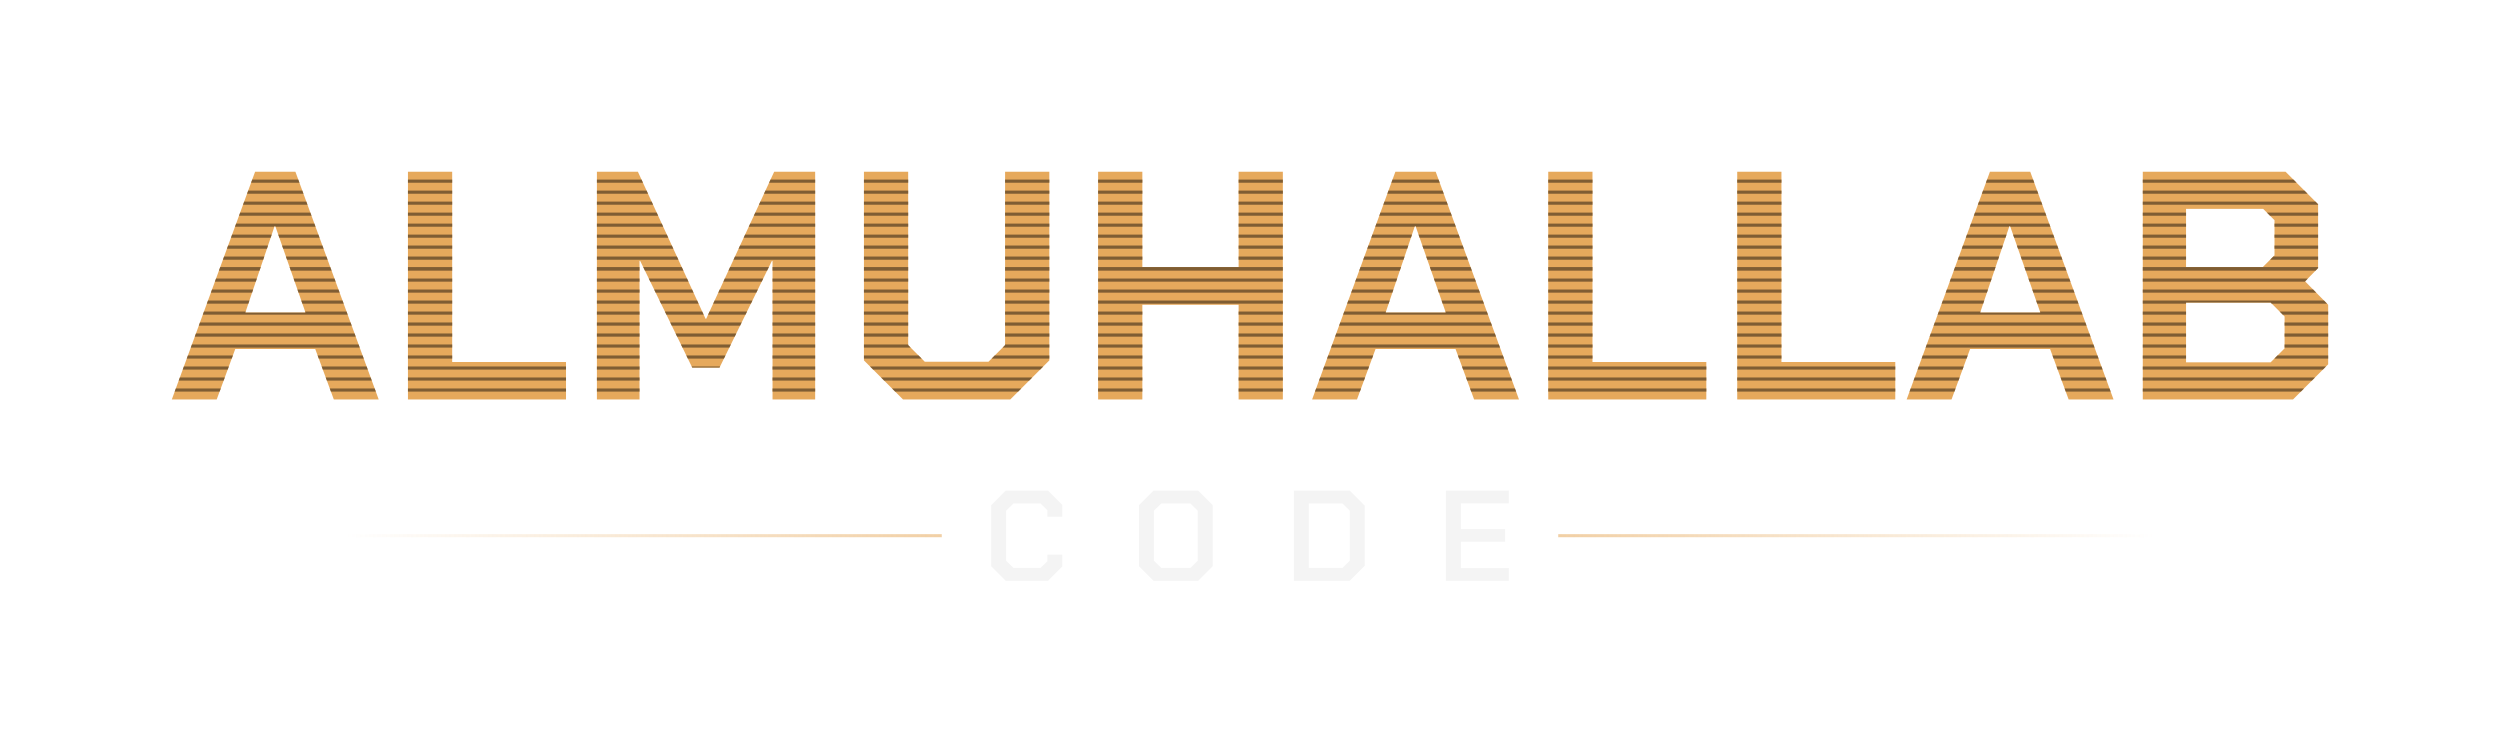
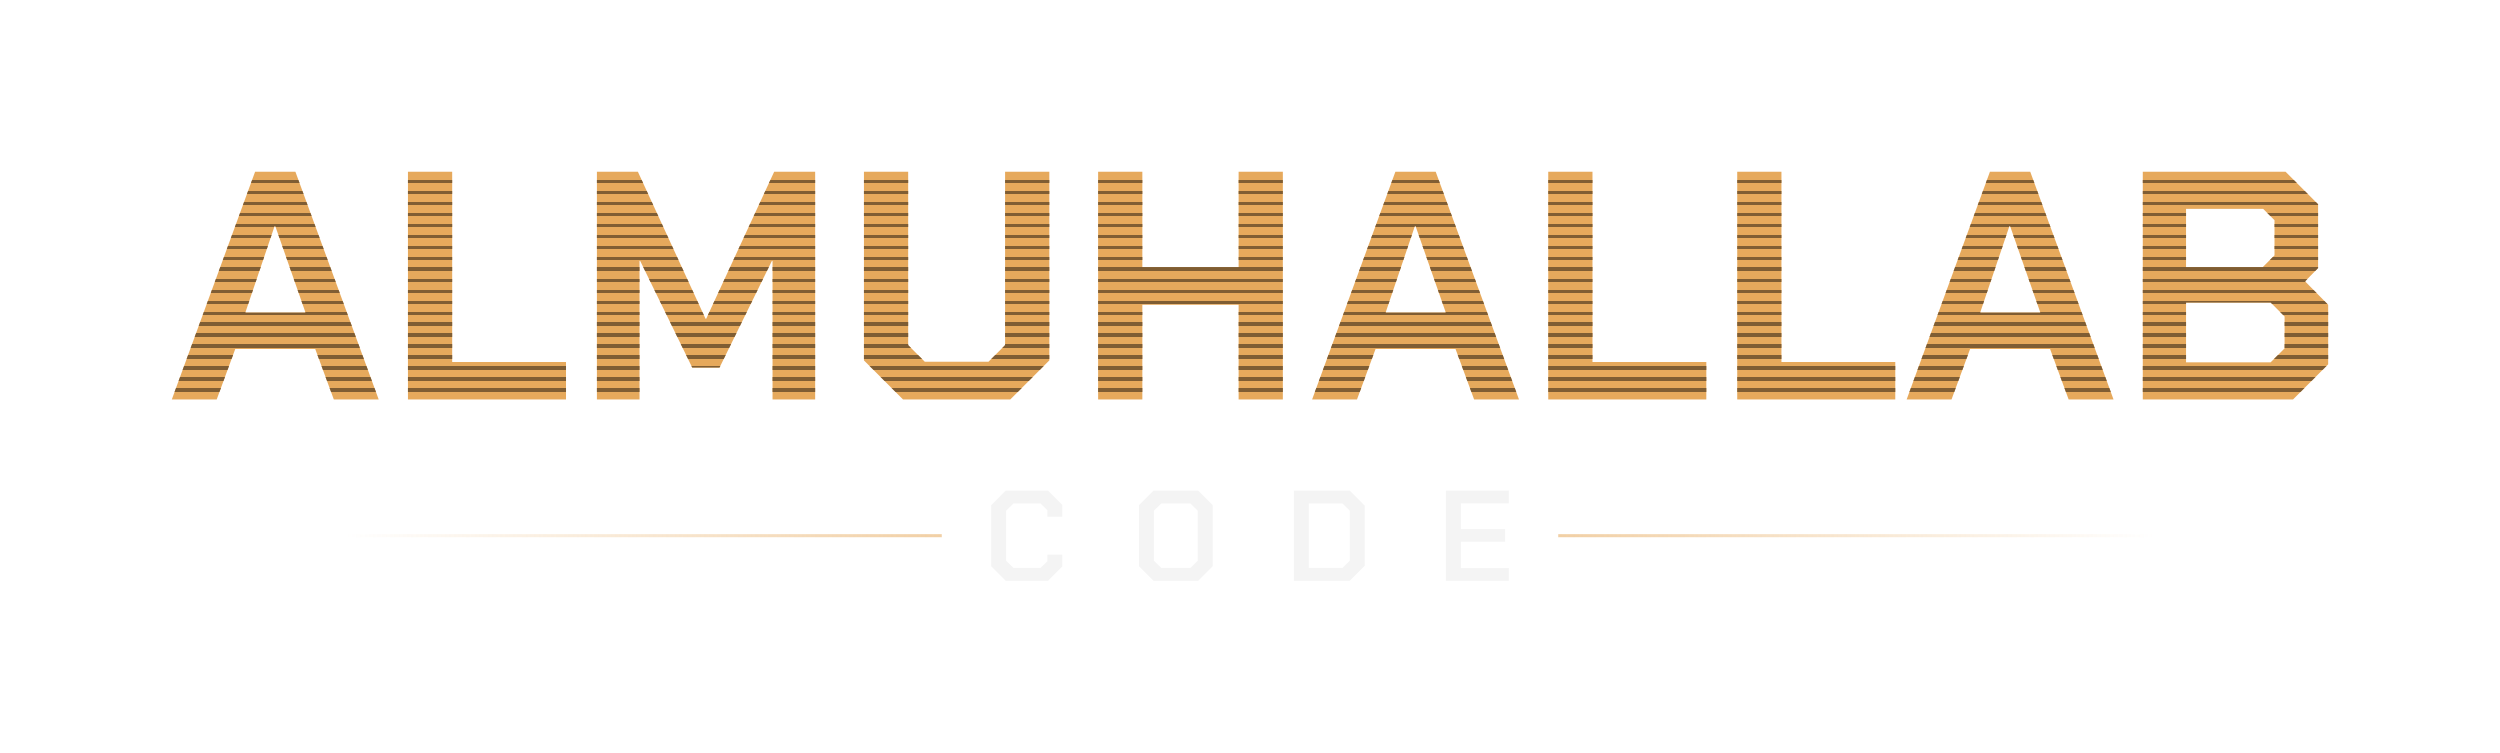
<svg xmlns="http://www.w3.org/2000/svg" viewBox="-814.78 -260.36 1629.56 490.54" width="4096" height="1233" role="img" aria-label="Almuhallab Code">
  <defs>
    <clipPath id="almuhallab-code-wordmark-for-dark-letters-0">
      <path d="M-648.51 -148.4H-622.22L-567.95 0H-597.2L-609.29 -32.86H-661.44L-673.52 0H-702.78ZM-615.65 -56.6 -635.36 -113H-635.79L-654.87 -56.6ZM-548.87 -148.4H-520.04V-24.38H-445.84V0H-548.87ZM-425.7 -148.4H-398.98L-354.89 -52.58H-354.46L-310.16 -148.4H-283.44V0H-311.22V-90.31H-311.64L-345.77 -20.78H-363.58L-397.5 -90.31H-397.92V0H-425.7ZM-251.64 -25.44V-148.4H-222.81V-35.4L-212 -24.59H-170.45L-159.64 -35.4V-148.4H-130.8V-25.44L-156.24 0H-226.2ZM-99 -148.4H-70.17V-86.28H-7.42V-148.4H21.41V0H-7.42V-61.69H-70.17V0H-99ZM94.76 -148.4H121.05L175.32 0H146.07L133.98 -32.86H81.83L69.75 0H40.49ZM127.62 -56.6 107.91 -113H107.48L88.4 -56.6ZM194.4 -148.4H223.24V-24.38H297.44V0H194.4ZM317.58 -148.4H346.41V-24.38H420.61V0H317.58ZM482.3 -148.4H508.59L562.86 0H533.6L521.52 -32.86H469.37L457.28 0H428.03ZM515.16 -56.6 495.44 -113H495.02L475.94 -56.6ZM581.94 -148.4H675.01L696.21 -127.2V-85.65L687.73 -76.96L702.78 -61.69V-22.9L679.88 0H581.94ZM660.17 -86.28 667.8 -93.92V-116.81L660.38 -124.23H610.14V-86.28ZM665.26 -24.17 674.37 -33.28V-54.06L665.26 -63.18H610.14V-24.17Z" />
    </clipPath>
    <linearGradient id="almuhallab-code-wordmark-for-dark-fade-l" x1="0" x2="1" y1="0" y2="0">
      <stop offset="0" stop-color="#E6A95C" stop-opacity="0" />
      <stop offset="1" stop-color="#E6A95C" stop-opacity="0.55" />
    </linearGradient>
    <linearGradient id="almuhallab-code-wordmark-for-dark-fade-r" x1="0" x2="1" y1="0" y2="0">
      <stop offset="0" stop-color="#E6A95C" stop-opacity="0.55" />
      <stop offset="1" stop-color="#E6A95C" stop-opacity="0" />
    </linearGradient>
  </defs>
  <g>
    <path d="M-648.51 -148.4H-622.22L-567.95 0H-597.2L-609.29 -32.86H-661.44L-673.52 0H-702.78ZM-615.65 -56.6 -635.36 -113H-635.79L-654.87 -56.6ZM-548.87 -148.4H-520.04V-24.38H-445.84V0H-548.87ZM-425.7 -148.4H-398.98L-354.89 -52.58H-354.46L-310.16 -148.4H-283.44V0H-311.22V-90.31H-311.64L-345.77 -20.78H-363.58L-397.5 -90.31H-397.92V0H-425.7ZM-251.64 -25.44V-148.4H-222.81V-35.4L-212 -24.59H-170.45L-159.64 -35.4V-148.4H-130.8V-25.44L-156.24 0H-226.2ZM-99 -148.4H-70.17V-86.28H-7.42V-148.4H21.41V0H-7.42V-61.69H-70.17V0H-99ZM94.76 -148.4H121.05L175.32 0H146.07L133.98 -32.86H81.83L69.75 0H40.49ZM127.62 -56.6 107.91 -113H107.48L88.4 -56.6ZM194.4 -148.4H223.24V-24.38H297.44V0H194.4ZM317.58 -148.4H346.41V-24.38H420.61V0H317.58ZM482.3 -148.4H508.59L562.86 0H533.6L521.52 -32.86H469.37L457.28 0H428.03ZM515.16 -56.6 495.44 -113H495.02L475.94 -56.6ZM581.94 -148.4H675.01L696.21 -127.2V-85.65L687.73 -76.96L702.78 -61.69V-22.9L679.88 0H581.94ZM660.17 -86.28 667.8 -93.92V-116.81L660.38 -124.23H610.14V-86.28ZM665.26 -24.17 674.37 -33.28V-54.06L665.26 -63.18H610.14V-24.17Z" fill="#E6A95C" />
-     <g clip-path="url(#almuhallab-code-wordmark-for-dark-letters-0)" fill="#7f5d33">
+     <g class="bands" clip-path="url(#almuhallab-code-wordmark-for-dark-letters-0)" fill="#7f5d33" shape-rendering="crispEdges">
      <rect x="-814.78" y="-143.28" width="1629.56" height="2.05" />
      <rect x="-814.78" y="-136.12" width="1629.56" height="2.05" />
      <rect x="-814.78" y="-128.95" width="1629.56" height="2.05" />
      <rect x="-814.78" y="-121.79" width="1629.56" height="2.05" />
      <rect x="-814.78" y="-114.63" width="1629.56" height="2.05" />
      <rect x="-814.78" y="-107.46" width="1629.56" height="2.05" />
      <rect x="-814.78" y="-100.3" width="1629.56" height="2.05" />
      <rect x="-814.78" y="-93.13" width="1629.56" height="2.05" />
      <rect x="-814.78" y="-86.28" width="1629.56" height="2.36" />
      <rect x="-814.78" y="-78.81" width="1629.56" height="2.05" />
      <rect x="-814.78" y="-71.64" width="1629.56" height="2.05" />
      <rect x="-814.78" y="-64.48" width="1629.56" height="2.05" />
      <rect x="-814.78" y="-57.31" width="1629.56" height="2.05" />
      <rect x="-814.78" y="-50.15" width="1629.56" height="2.05" />
      <rect x="-814.78" y="-42.98" width="1629.56" height="2.05" />
      <rect x="-814.78" y="-35.82" width="1629.56" height="2.05" />
      <rect x="-814.78" y="-28.66" width="1629.56" height="2.05" />
      <rect x="-814.78" y="-21.49" width="1629.56" height="2.05" />
      <rect x="-814.78" y="-14.33" width="1629.56" height="2.05" />
      <rect x="-814.78" y="-7.16" width="1629.56" height="2.05" />
    </g>
  </g>
  <path d="M-168.71 108.73V68.92L-159.22 59.42H-131.67L-122.35 68.75V76.48H-132.09V72.19L-136.54 67.82H-154.18L-158.97 72.53V105.12L-154.18 109.82H-136.54L-132.09 105.46V101.17H-122.35V108.9L-131.67 118.22H-159.22ZM-72.37 108.73V68.92L-62.87 59.42H-33.81L-24.32 68.92V108.73L-33.81 118.22H-62.87ZM-38.85 109.82 -34.06 105.12V72.53L-38.85 67.82H-57.83L-62.62 72.53V105.12L-57.83 109.82ZM28.6 59.42H64.97L74.8 69.25V108.4L64.97 118.22H28.6ZM60.27 109.82 65.06 105.12V72.53L60.27 67.82H38.35V109.82ZM127.72 59.42H168.71V67.74H137.47V84.54H166.28V92.77H137.47V109.91H168.71V118.22H127.72Z" fill="#f4f4f4" />
  <rect x="-590" y="87.82" width="389.09" height="2" fill="url(#almuhallab-code-wordmark-for-dark-fade-l)" />
  <rect x="200.91" y="87.82" width="389.09" height="2" fill="url(#almuhallab-code-wordmark-for-dark-fade-r)" />
</svg>
